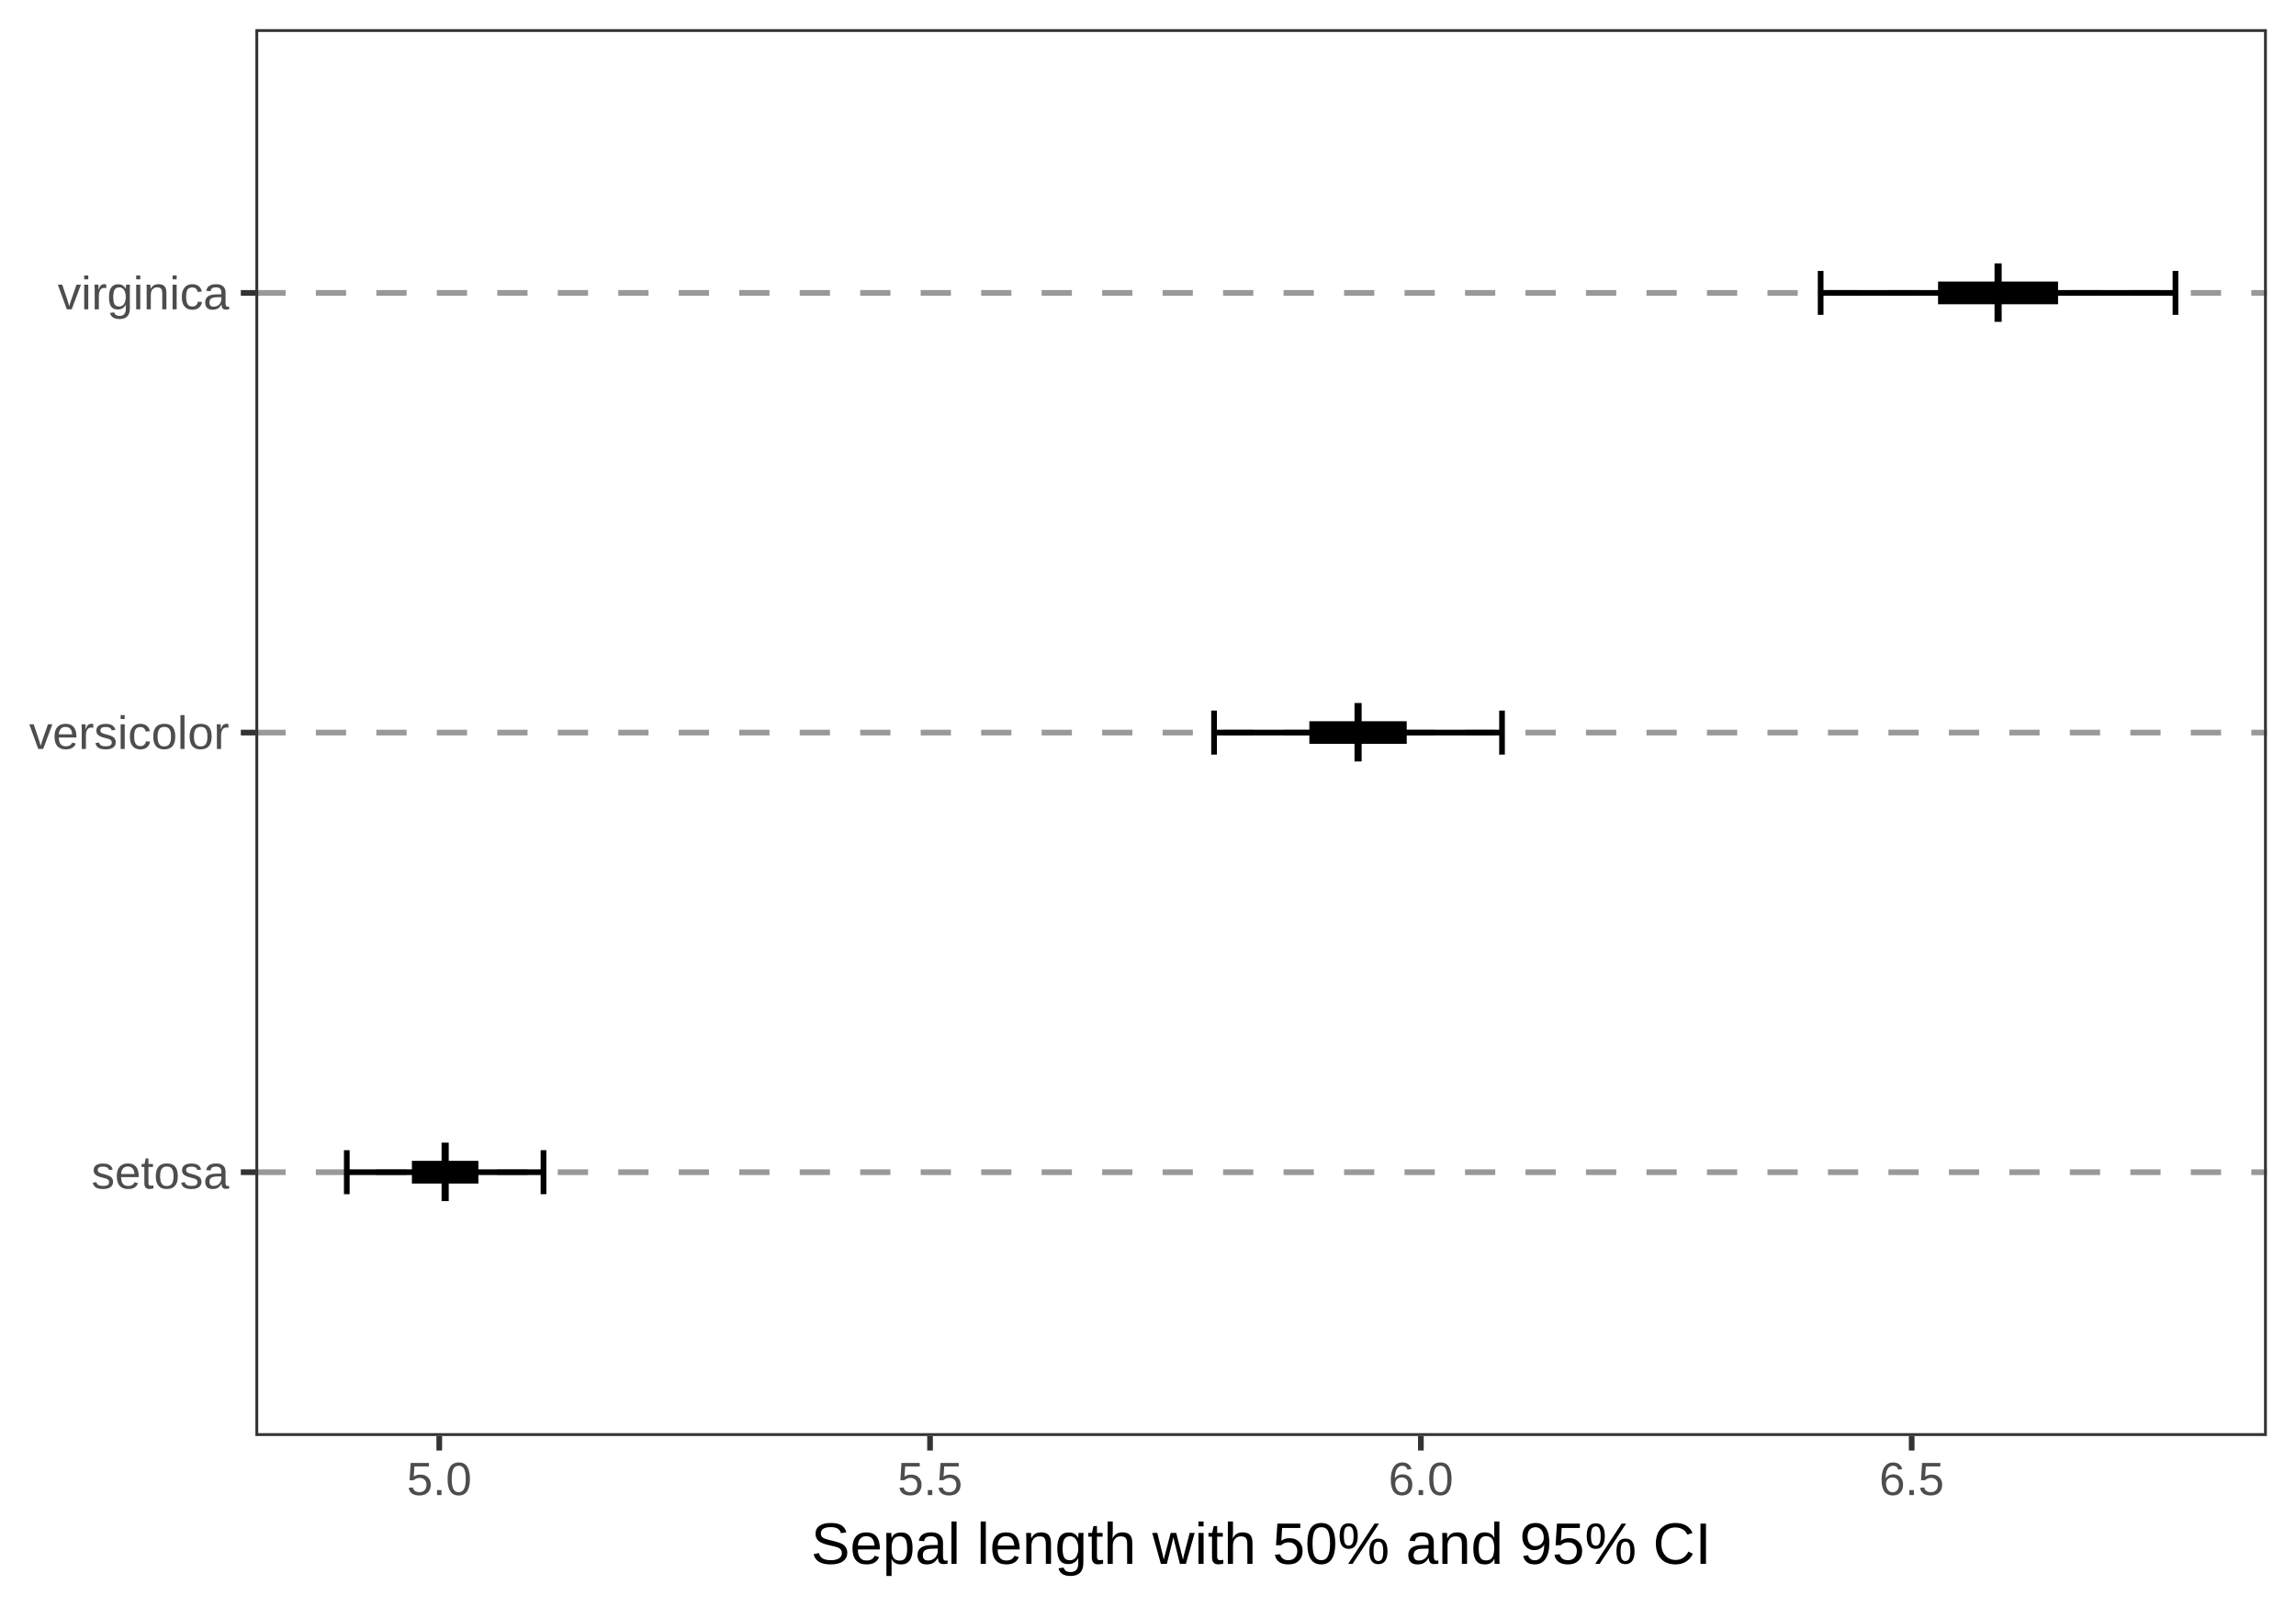
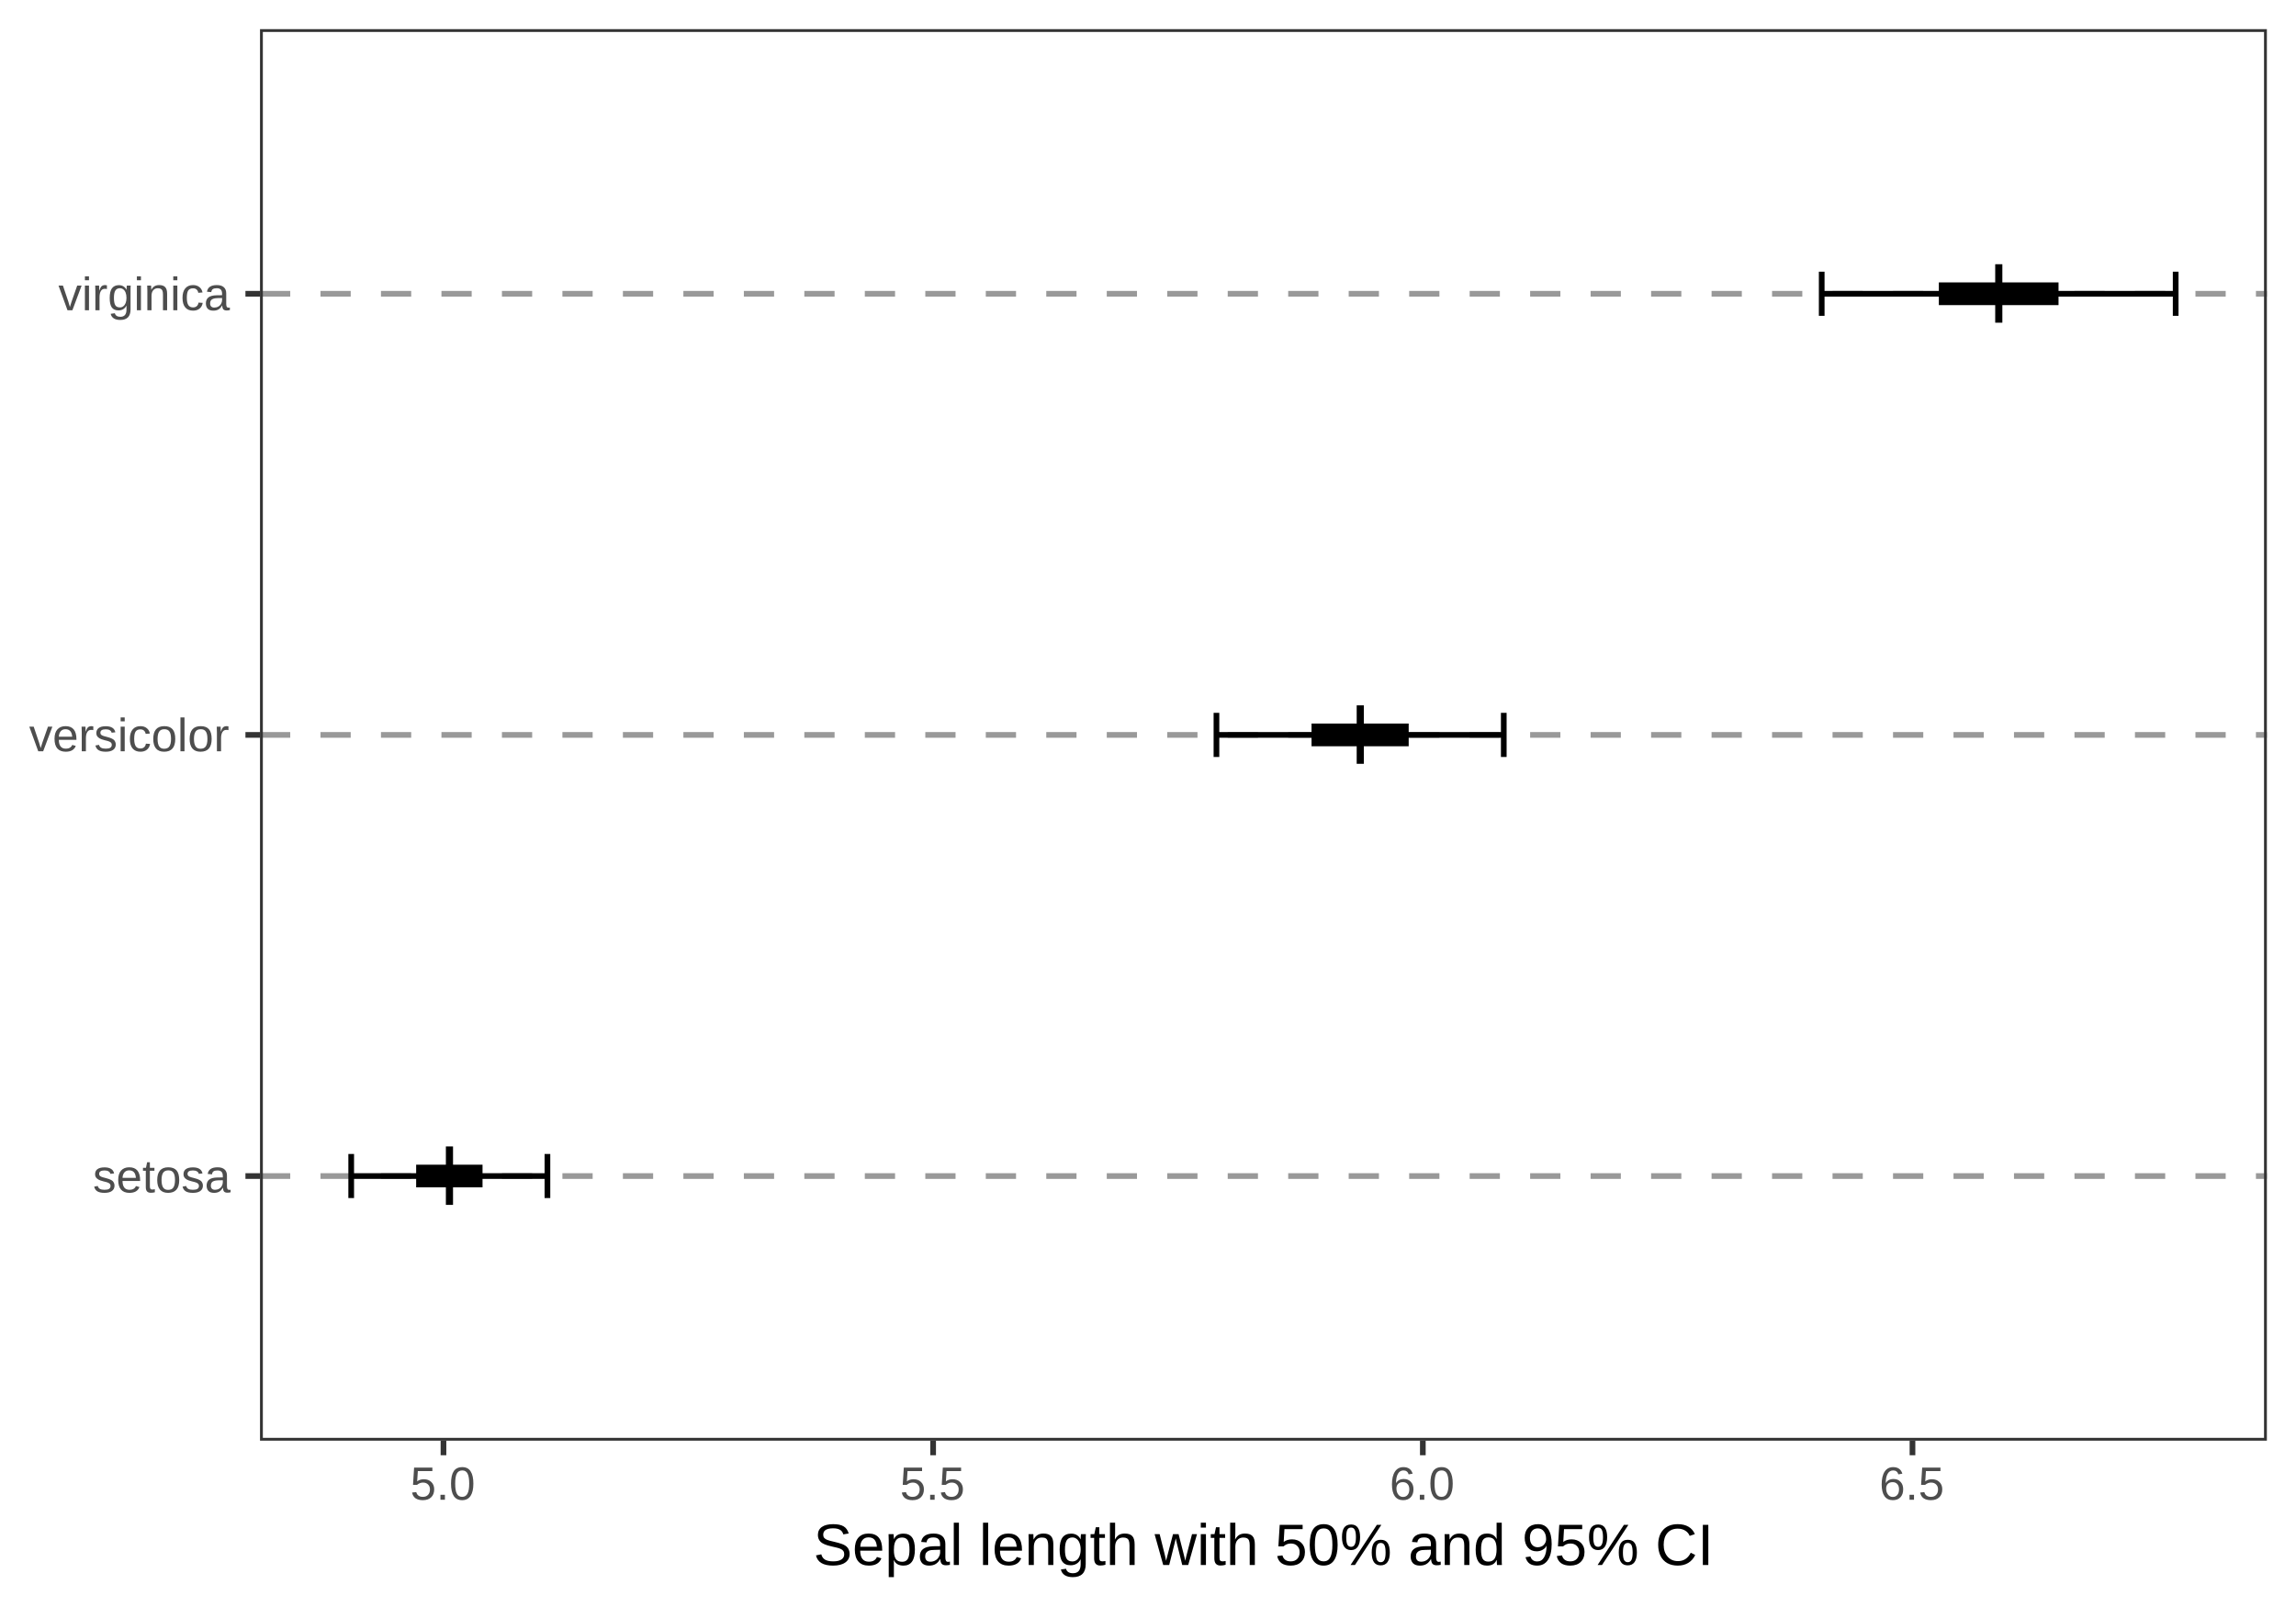
<svg xmlns="http://www.w3.org/2000/svg" viewBox="0 0 432.00 302.40">
  <defs>
    <style type="text/css">
-     line, polyline, path, rect, circle {
+     line, polyline, polygon, path, rect, circle {
      fill: none;
      stroke: #000000;
      stroke-linecap: round;
      stroke-linejoin: round;
      stroke-miterlimit: 10.00;
    }
  </style>
  </defs>
  <rect width="100%" height="100%" style="stroke: none; fill: #FFFFFF;" />
  <rect x="0.00" y="0.00" width="432.00" height="302.40" style="stroke-width: 1.07; stroke: #FFFFFF; fill: #FFFFFF;" />
  <defs>
-     <clipPath id="cpNDguMDUxMXw0MjYuNTIxfDI3MC4yMTl8NS40Nzk0NQ==">
-       <rect x="48.05" y="5.48" width="378.47" height="264.74" />
+     <clipPath id="cpNDguOTJ8NDI2LjUyfDI3MS4xMHw1LjQ4">
+       <rect x="48.92" y="5.48" width="377.60" height="265.62" />
    </clipPath>
  </defs>
-   <rect x="48.05" y="5.48" width="378.47" height="264.74" style="stroke-width: 1.07; stroke: none; fill: #FFFFFF;" clip-path="url(#cpNDguMDUxMXw0MjYuNTIxfDI3MC4yMTl8NS40Nzk0NQ==)" />
-   <polyline points="48.05,220.58 426.52,220.58 " style="stroke-width: 1.07; stroke: #999999; stroke-dasharray: 5.69,5.69; stroke-linecap: butt;" clip-path="url(#cpNDguMDUxMXw0MjYuNTIxfDI3MC4yMTl8NS40Nzk0NQ==)" />
-   <polyline points="48.05,137.85 426.52,137.85 " style="stroke-width: 1.07; stroke: #999999; stroke-dasharray: 5.69,5.69; stroke-linecap: butt;" clip-path="url(#cpNDguMDUxMXw0MjYuNTIxfDI3MC4yMTl8NS40Nzk0NQ==)" />
-   <polyline points="48.05,55.12 426.52,55.12 " style="stroke-width: 1.07; stroke: #999999; stroke-dasharray: 5.69,5.69; stroke-linecap: butt;" clip-path="url(#cpNDguMDUxMXw0MjYuNTIxfDI3MC4yMTl8NS40Nzk0NQ==)" />
-   <g clip-path="url(#cpNDguMDUxMXw0MjYuNTIxfDI3MC4yMTl8NS40Nzk0NQ==)">
-     <text x="82.07" y="226.02" style="font-size: 15.17px; font-family: Liberation Sans;" textLength="3.37px" lengthAdjust="spacingAndGlyphs">l</text>
+   <rect x="48.92" y="5.48" width="377.60" height="265.62" style="stroke-width: 1.07; stroke: none; fill: #FFFFFF;" clip-path="url(#cpNDguOTJ8NDI2LjUyfDI3MS4xMHw1LjQ4)" />
+   <polyline points="48.92,221.30 426.52,221.30 " style="stroke-width: 1.07; stroke: #999999; stroke-dasharray: 5.69,5.69; stroke-linecap: butt;" clip-path="url(#cpNDguOTJ8NDI2LjUyfDI3MS4xMHw1LjQ4)" />
+   <polyline points="48.92,138.29 426.52,138.29 " style="stroke-width: 1.07; stroke: #999999; stroke-dasharray: 5.69,5.69; stroke-linecap: butt;" clip-path="url(#cpNDguOTJ8NDI2LjUyfDI3MS4xMHw1LjQ4)" />
+   <polyline points="48.92,55.28 426.52,55.28 " style="stroke-width: 1.07; stroke: #999999; stroke-dasharray: 5.69,5.69; stroke-linecap: butt;" clip-path="url(#cpNDguOTJ8NDI2LjUyfDI3MS4xMHw1LjQ4)" />
+   <g clip-path="url(#cpNDguOTJ8NDI2LjUyfDI3MS4xMHw1LjQ4)">
+     <text x="82.88" y="226.73" style="font-size: 15.17px; font-family: Liberation Sans;" textLength="3.33px" lengthAdjust="spacingAndGlyphs">l</text>
  </g>
-   <g clip-path="url(#cpNDguMDUxMXw0MjYuNTIxfDI3MC4yMTl8NS40Nzk0NQ==)">
-     <text x="253.84" y="143.29" style="font-size: 15.17px; font-family: Liberation Sans;" textLength="3.37px" lengthAdjust="spacingAndGlyphs">l</text>
+   <g clip-path="url(#cpNDguOTJ8NDI2LjUyfDI3MS4xMHw1LjQ4)">
+     <text x="254.25" y="143.73" style="font-size: 15.17px; font-family: Liberation Sans;" textLength="3.33px" lengthAdjust="spacingAndGlyphs">l</text>
  </g>
-   <g clip-path="url(#cpNDguMDUxMXw0MjYuNTIxfDI3MC4yMTl8NS40Nzk0NQ==)">
-     <text x="374.26" y="60.56" style="font-size: 15.17px; font-family: Liberation Sans;" textLength="3.37px" lengthAdjust="spacingAndGlyphs">l</text>
+   <g clip-path="url(#cpNDguOTJ8NDI2LjUyfDI3MS4xMHw1LjQ4)">
+     <text x="374.39" y="60.72" style="font-size: 15.17px; font-family: Liberation Sans;" textLength="3.33px" lengthAdjust="spacingAndGlyphs">l</text>
  </g>
-   <polyline points="90.01,220.58 90.01,220.58 " style="stroke-width: 4.27; stroke-linecap: butt;" clip-path="url(#cpNDguMDUxMXw0MjYuNTIxfDI3MC4yMTl8NS40Nzk0NQ==)" />
-   <polyline points="90.01,220.58 77.50,220.58 " style="stroke-width: 4.27; stroke-linecap: butt;" clip-path="url(#cpNDguMDUxMXw0MjYuNTIxfDI3MC4yMTl8NS40Nzk0NQ==)" />
-   <polyline points="77.50,220.58 77.50,220.58 " style="stroke-width: 4.27; stroke-linecap: butt;" clip-path="url(#cpNDguMDUxMXw0MjYuNTIxfDI3MC4yMTl8NS40Nzk0NQ==)" />
-   <polyline points="264.68,137.85 264.68,137.85 " style="stroke-width: 4.27; stroke-linecap: butt;" clip-path="url(#cpNDguMDUxMXw0MjYuNTIxfDI3MC4yMTl8NS40Nzk0NQ==)" />
-   <polyline points="264.68,137.85 246.36,137.85 " style="stroke-width: 4.27; stroke-linecap: butt;" clip-path="url(#cpNDguMDUxMXw0MjYuNTIxfDI3MC4yMTl8NS40Nzk0NQ==)" />
-   <polyline points="246.36,137.85 246.36,137.85 " style="stroke-width: 4.27; stroke-linecap: butt;" clip-path="url(#cpNDguMDUxMXw0MjYuNTIxfDI3MC4yMTl8NS40Nzk0NQ==)" />
-   <polyline points="387.23,55.12 387.23,55.12 " style="stroke-width: 4.27; stroke-linecap: butt;" clip-path="url(#cpNDguMDUxMXw0MjYuNTIxfDI3MC4yMTl8NS40Nzk0NQ==)" />
-   <polyline points="387.23,55.12 364.65,55.12 " style="stroke-width: 4.27; stroke-linecap: butt;" clip-path="url(#cpNDguMDUxMXw0MjYuNTIxfDI3MC4yMTl8NS40Nzk0NQ==)" />
-   <polyline points="364.65,55.12 364.65,55.12 " style="stroke-width: 4.27; stroke-linecap: butt;" clip-path="url(#cpNDguMDUxMXw0MjYuNTIxfDI3MC4yMTl8NS40Nzk0NQ==)" />
-   <polyline points="102.26,224.72 102.26,216.44 " style="stroke-width: 1.07; stroke-linecap: butt;" clip-path="url(#cpNDguMDUxMXw0MjYuNTIxfDI3MC4yMTl8NS40Nzk0NQ==)" />
-   <polyline points="102.26,220.58 65.25,220.58 " style="stroke-width: 1.07; stroke-linecap: butt;" clip-path="url(#cpNDguMDUxMXw0MjYuNTIxfDI3MC4yMTl8NS40Nzk0NQ==)" />
-   <polyline points="65.25,224.72 65.25,216.44 " style="stroke-width: 1.07; stroke-linecap: butt;" clip-path="url(#cpNDguMDUxMXw0MjYuNTIxfDI3MC4yMTl8NS40Nzk0NQ==)" />
-   <polyline points="282.61,141.99 282.61,133.71 " style="stroke-width: 1.07; stroke-linecap: butt;" clip-path="url(#cpNDguMDUxMXw0MjYuNTIxfDI3MC4yMTl8NS40Nzk0NQ==)" />
-   <polyline points="282.61,137.85 228.43,137.85 " style="stroke-width: 1.07; stroke-linecap: butt;" clip-path="url(#cpNDguMDUxMXw0MjYuNTIxfDI3MC4yMTl8NS40Nzk0NQ==)" />
-   <polyline points="228.43,141.99 228.43,133.71 " style="stroke-width: 1.07; stroke-linecap: butt;" clip-path="url(#cpNDguMDUxMXw0MjYuNTIxfDI3MC4yMTl8NS40Nzk0NQ==)" />
-   <polyline points="409.32,59.25 409.32,50.98 " style="stroke-width: 1.07; stroke-linecap: butt;" clip-path="url(#cpNDguMDUxMXw0MjYuNTIxfDI3MC4yMTl8NS40Nzk0NQ==)" />
-   <polyline points="409.32,55.12 342.56,55.12 " style="stroke-width: 1.07; stroke-linecap: butt;" clip-path="url(#cpNDguMDUxMXw0MjYuNTIxfDI3MC4yMTl8NS40Nzk0NQ==)" />
-   <polyline points="342.56,59.25 342.56,50.98 " style="stroke-width: 1.07; stroke-linecap: butt;" clip-path="url(#cpNDguMDUxMXw0MjYuNTIxfDI3MC4yMTl8NS40Nzk0NQ==)" />
-   <rect x="48.05" y="5.48" width="378.47" height="264.74" style="stroke-width: 1.07; stroke: #333333;" clip-path="url(#cpNDguMDUxMXw0MjYuNTIxfDI3MC4yMTl8NS40Nzk0NQ==)" />
+   <polyline points="90.79,221.30 90.79,221.30 " style="stroke-width: 4.27; stroke-linecap: butt;" clip-path="url(#cpNDguOTJ8NDI2LjUyfDI3MS4xMHw1LjQ4)" />
+   <polyline points="90.79,221.30 78.30,221.30 " style="stroke-width: 4.27; stroke-linecap: butt;" clip-path="url(#cpNDguOTJ8NDI2LjUyfDI3MS4xMHw1LjQ4)" />
+   <polyline points="78.30,221.30 78.30,221.30 " style="stroke-width: 4.27; stroke-linecap: butt;" clip-path="url(#cpNDguOTJ8NDI2LjUyfDI3MS4xMHw1LjQ4)" />
+   <polyline points="265.05,138.29 265.05,138.29 " style="stroke-width: 4.27; stroke-linecap: butt;" clip-path="url(#cpNDguOTJ8NDI2LjUyfDI3MS4xMHw1LjQ4)" />
+   <polyline points="265.05,138.29 246.77,138.29 " style="stroke-width: 4.27; stroke-linecap: butt;" clip-path="url(#cpNDguOTJ8NDI2LjUyfDI3MS4xMHw1LjQ4)" />
+   <polyline points="246.77,138.29 246.77,138.29 " style="stroke-width: 4.27; stroke-linecap: butt;" clip-path="url(#cpNDguOTJ8NDI2LjUyfDI3MS4xMHw1LjQ4)" />
+   <polyline points="387.32,55.28 387.32,55.28 " style="stroke-width: 4.27; stroke-linecap: butt;" clip-path="url(#cpNDguOTJ8NDI2LjUyfDI3MS4xMHw1LjQ4)" />
+   <polyline points="387.32,55.28 364.80,55.28 " style="stroke-width: 4.27; stroke-linecap: butt;" clip-path="url(#cpNDguOTJ8NDI2LjUyfDI3MS4xMHw1LjQ4)" />
+   <polyline points="364.80,55.28 364.80,55.28 " style="stroke-width: 4.27; stroke-linecap: butt;" clip-path="url(#cpNDguOTJ8NDI2LjUyfDI3MS4xMHw1LjQ4)" />
+   <polyline points="103.00,225.45 103.00,217.15 " style="stroke-width: 1.07; stroke-linecap: butt;" clip-path="url(#cpNDguOTJ8NDI2LjUyfDI3MS4xMHw1LjQ4)" />
+   <polyline points="103.00,221.30 66.08,221.30 " style="stroke-width: 1.07; stroke-linecap: butt;" clip-path="url(#cpNDguOTJ8NDI2LjUyfDI3MS4xMHw1LjQ4)" />
+   <polyline points="66.08,225.45 66.08,217.15 " style="stroke-width: 1.07; stroke-linecap: butt;" clip-path="url(#cpNDguOTJ8NDI2LjUyfDI3MS4xMHw1LjQ4)" />
+   <polyline points="282.94,142.44 282.94,134.14 " style="stroke-width: 1.07; stroke-linecap: butt;" clip-path="url(#cpNDguOTJ8NDI2LjUyfDI3MS4xMHw1LjQ4)" />
+   <polyline points="282.94,138.29 228.88,138.29 " style="stroke-width: 1.07; stroke-linecap: butt;" clip-path="url(#cpNDguOTJ8NDI2LjUyfDI3MS4xMHw1LjQ4)" />
+   <polyline points="228.88,142.44 228.88,134.14 " style="stroke-width: 1.07; stroke-linecap: butt;" clip-path="url(#cpNDguOTJ8NDI2LjUyfDI3MS4xMHw1LjQ4)" />
+   <polyline points="409.36,59.43 409.36,51.13 " style="stroke-width: 1.07; stroke-linecap: butt;" clip-path="url(#cpNDguOTJ8NDI2LjUyfDI3MS4xMHw1LjQ4)" />
+   <polyline points="409.36,55.28 342.76,55.28 " style="stroke-width: 1.07; stroke-linecap: butt;" clip-path="url(#cpNDguOTJ8NDI2LjUyfDI3MS4xMHw1LjQ4)" />
+   <polyline points="342.76,59.43 342.76,51.13 " style="stroke-width: 1.07; stroke-linecap: butt;" clip-path="url(#cpNDguOTJ8NDI2LjUyfDI3MS4xMHw1LjQ4)" />
+   <rect x="48.92" y="5.48" width="377.60" height="265.62" style="stroke-width: 1.07; stroke: #333333;" clip-path="url(#cpNDguOTJ8NDI2LjUyfDI3MS4xMHw1LjQ4)" />
  <defs>
-     <clipPath id="cpMHw0MzJ8MzAyLjR8MA==">
+     <clipPath id="cpMC4wMHw0MzIuMDB8MzAyLjQwfDAuMDA=">
      <rect x="0.00" y="0.00" width="432.00" height="302.40" />
    </clipPath>
  </defs>
-   <g clip-path="url(#cpMHw0MzJ8MzAyLjR8MA==)">
-     <text x="17.20" y="223.67" style="font-size: 8.80px; fill: #4D4D4D; font-family: Liberation Sans;" textLength="25.92px" lengthAdjust="spacingAndGlyphs">setosa</text>
+   <g clip-path="url(#cpMC4wMHw0MzIuMDB8MzAyLjQwfDAuMDA=)">
+     <text x="17.47" y="224.39" style="font-size: 8.80px; fill: #4D4D4D; font-family: Liberation Sans;" textLength="26.52px" lengthAdjust="spacingAndGlyphs">setosa</text>
  </g>
-   <g clip-path="url(#cpMHw0MzJ8MzAyLjR8MA==)">
-     <text x="5.48" y="140.94" style="font-size: 8.80px; fill: #4D4D4D; font-family: Liberation Sans;" textLength="37.64px" lengthAdjust="spacingAndGlyphs">versicolor</text>
+   <g clip-path="url(#cpMC4wMHw0MzIuMDB8MzAyLjQwfDAuMDA=)">
+     <text x="5.48" y="141.38" style="font-size: 8.80px; fill: #4D4D4D; font-family: Liberation Sans;" textLength="38.51px" lengthAdjust="spacingAndGlyphs">versicolor</text>
  </g>
-   <g clip-path="url(#cpMHw0MzJ8MzAyLjR8MA==)">
-     <text x="10.85" y="58.21" style="font-size: 8.80px; fill: #4D4D4D; font-family: Liberation Sans;" textLength="32.27px" lengthAdjust="spacingAndGlyphs">virginica</text>
+   <g clip-path="url(#cpMC4wMHw0MzIuMDB8MzAyLjQwfDAuMDA=)">
+     <text x="10.98" y="58.38" style="font-size: 8.80px; fill: #4D4D4D; font-family: Liberation Sans;" textLength="33.01px" lengthAdjust="spacingAndGlyphs">virginica</text>
  </g>
-   <polyline points="45.31,220.58 48.05,220.58 " style="stroke-width: 1.07; stroke: #333333; stroke-linecap: butt;" clip-path="url(#cpMHw0MzJ8MzAyLjR8MA==)" />
-   <polyline points="45.31,137.85 48.05,137.85 " style="stroke-width: 1.07; stroke: #333333; stroke-linecap: butt;" clip-path="url(#cpMHw0MzJ8MzAyLjR8MA==)" />
-   <polyline points="45.31,55.12 48.05,55.12 " style="stroke-width: 1.07; stroke: #333333; stroke-linecap: butt;" clip-path="url(#cpMHw0MzJ8MzAyLjR8MA==)" />
-   <polyline points="82.65,272.96 82.65,270.22 " style="stroke-width: 1.07; stroke: #333333; stroke-linecap: butt;" clip-path="url(#cpMHw0MzJ8MzAyLjR8MA==)" />
-   <polyline points="174.99,272.96 174.99,270.22 " style="stroke-width: 1.07; stroke: #333333; stroke-linecap: butt;" clip-path="url(#cpMHw0MzJ8MzAyLjR8MA==)" />
-   <polyline points="267.34,272.96 267.34,270.22 " style="stroke-width: 1.07; stroke: #333333; stroke-linecap: butt;" clip-path="url(#cpMHw0MzJ8MzAyLjR8MA==)" />
-   <polyline points="359.69,272.96 359.69,270.22 " style="stroke-width: 1.07; stroke: #333333; stroke-linecap: butt;" clip-path="url(#cpMHw0MzJ8MzAyLjR8MA==)" />
-   <g clip-path="url(#cpMHw0MzJ8MzAyLjR8MA==)">
-     <text x="76.53" y="281.34" style="font-size: 8.80px; fill: #4D4D4D; font-family: Liberation Sans;" textLength="12.23px" lengthAdjust="spacingAndGlyphs">5.0</text>
+   <polyline points="46.18,221.30 48.92,221.30 " style="stroke-width: 1.07; stroke: #333333; stroke-linecap: butt;" clip-path="url(#cpMC4wMHw0MzIuMDB8MzAyLjQwfDAuMDA=)" />
+   <polyline points="46.18,138.29 48.92,138.29 " style="stroke-width: 1.07; stroke: #333333; stroke-linecap: butt;" clip-path="url(#cpMC4wMHw0MzIuMDB8MzAyLjQwfDAuMDA=)" />
+   <polyline points="46.18,55.28 48.92,55.28 " style="stroke-width: 1.07; stroke: #333333; stroke-linecap: butt;" clip-path="url(#cpMC4wMHw0MzIuMDB8MzAyLjQwfDAuMDA=)" />
+   <polyline points="83.44,273.84 83.44,271.10 " style="stroke-width: 1.07; stroke: #333333; stroke-linecap: butt;" clip-path="url(#cpMC4wMHw0MzIuMDB8MzAyLjQwfDAuMDA=)" />
+   <polyline points="175.57,273.84 175.57,271.10 " style="stroke-width: 1.07; stroke: #333333; stroke-linecap: butt;" clip-path="url(#cpMC4wMHw0MzIuMDB8MzAyLjQwfDAuMDA=)" />
+   <polyline points="267.71,273.84 267.71,271.10 " style="stroke-width: 1.07; stroke: #333333; stroke-linecap: butt;" clip-path="url(#cpMC4wMHw0MzIuMDB8MzAyLjQwfDAuMDA=)" />
+   <polyline points="359.84,273.84 359.84,271.10 " style="stroke-width: 1.07; stroke: #333333; stroke-linecap: butt;" clip-path="url(#cpMC4wMHw0MzIuMDB8MzAyLjQwfDAuMDA=)" />
+   <g clip-path="url(#cpMC4wMHw0MzIuMDB8MzAyLjQwfDAuMDA=)">
+     <text x="77.18" y="282.22" style="font-size: 8.80px; fill: #4D4D4D; font-family: Liberation Sans;" textLength="12.51px" lengthAdjust="spacingAndGlyphs">5.0</text>
  </g>
-   <g clip-path="url(#cpMHw0MzJ8MzAyLjR8MA==)">
-     <text x="168.88" y="281.34" style="font-size: 8.80px; fill: #4D4D4D; font-family: Liberation Sans;" textLength="12.23px" lengthAdjust="spacingAndGlyphs">5.5</text>
+   <g clip-path="url(#cpMC4wMHw0MzIuMDB8MzAyLjQwfDAuMDA=)">
+     <text x="169.32" y="282.22" style="font-size: 8.80px; fill: #4D4D4D; font-family: Liberation Sans;" textLength="12.51px" lengthAdjust="spacingAndGlyphs">5.5</text>
  </g>
-   <g clip-path="url(#cpMHw0MzJ8MzAyLjR8MA==)">
-     <text x="261.23" y="281.34" style="font-size: 8.80px; fill: #4D4D4D; font-family: Liberation Sans;" textLength="12.23px" lengthAdjust="spacingAndGlyphs">6.0</text>
+   <g clip-path="url(#cpMC4wMHw0MzIuMDB8MzAyLjQwfDAuMDA=)">
+     <text x="261.45" y="282.22" style="font-size: 8.80px; fill: #4D4D4D; font-family: Liberation Sans;" textLength="12.51px" lengthAdjust="spacingAndGlyphs">6.0</text>
  </g>
-   <g clip-path="url(#cpMHw0MzJ8MzAyLjR8MA==)">
-     <text x="353.57" y="281.34" style="font-size: 8.80px; fill: #4D4D4D; font-family: Liberation Sans;" textLength="12.23px" lengthAdjust="spacingAndGlyphs">6.5</text>
+   <g clip-path="url(#cpMC4wMHw0MzIuMDB8MzAyLjQwfDAuMDA=)">
+     <text x="353.59" y="282.22" style="font-size: 8.80px; fill: #4D4D4D; font-family: Liberation Sans;" textLength="12.51px" lengthAdjust="spacingAndGlyphs">6.5</text>
  </g>
-   <g clip-path="url(#cpMHw0MzJ8MzAyLjR8MA==)">
-     <text x="152.59" y="294.28" style="font-size: 11.00px; font-family: Liberation Sans;" textLength="169.39px" lengthAdjust="spacingAndGlyphs">Sepal length with 50% and 95% CI</text>
+   <g clip-path="url(#cpMC4wMHw0MzIuMDB8MzAyLjQwfDAuMDA=)">
+     <text x="153.03" y="294.50" style="font-size: 11.00px; font-family: Liberation Sans;" textLength="169.39px" lengthAdjust="spacingAndGlyphs">Sepal length with 50% and 95% CI</text>
  </g>
</svg>
